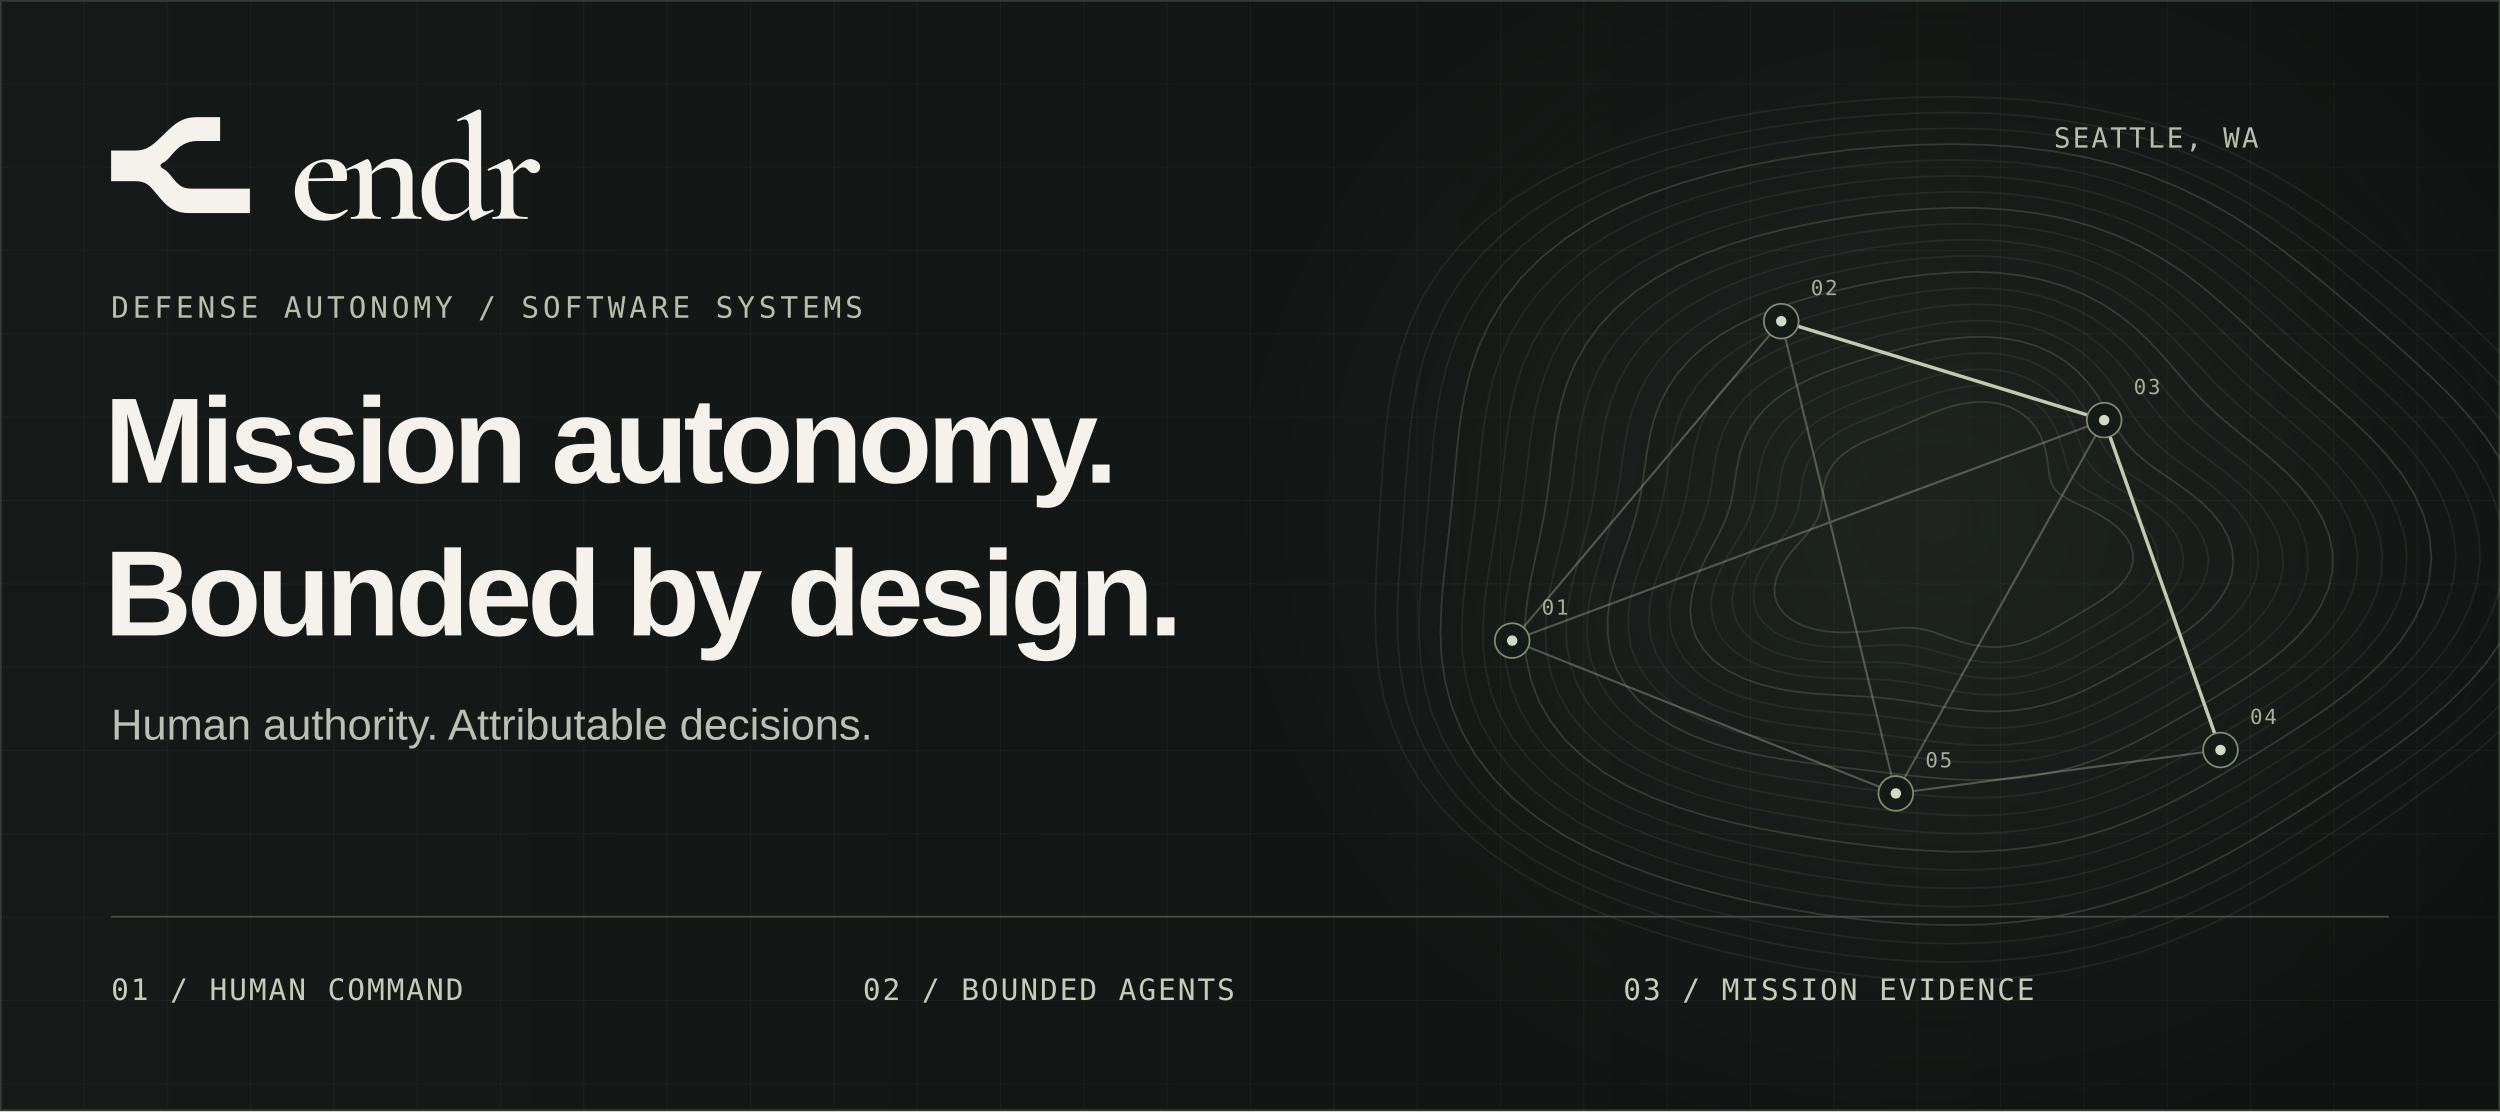
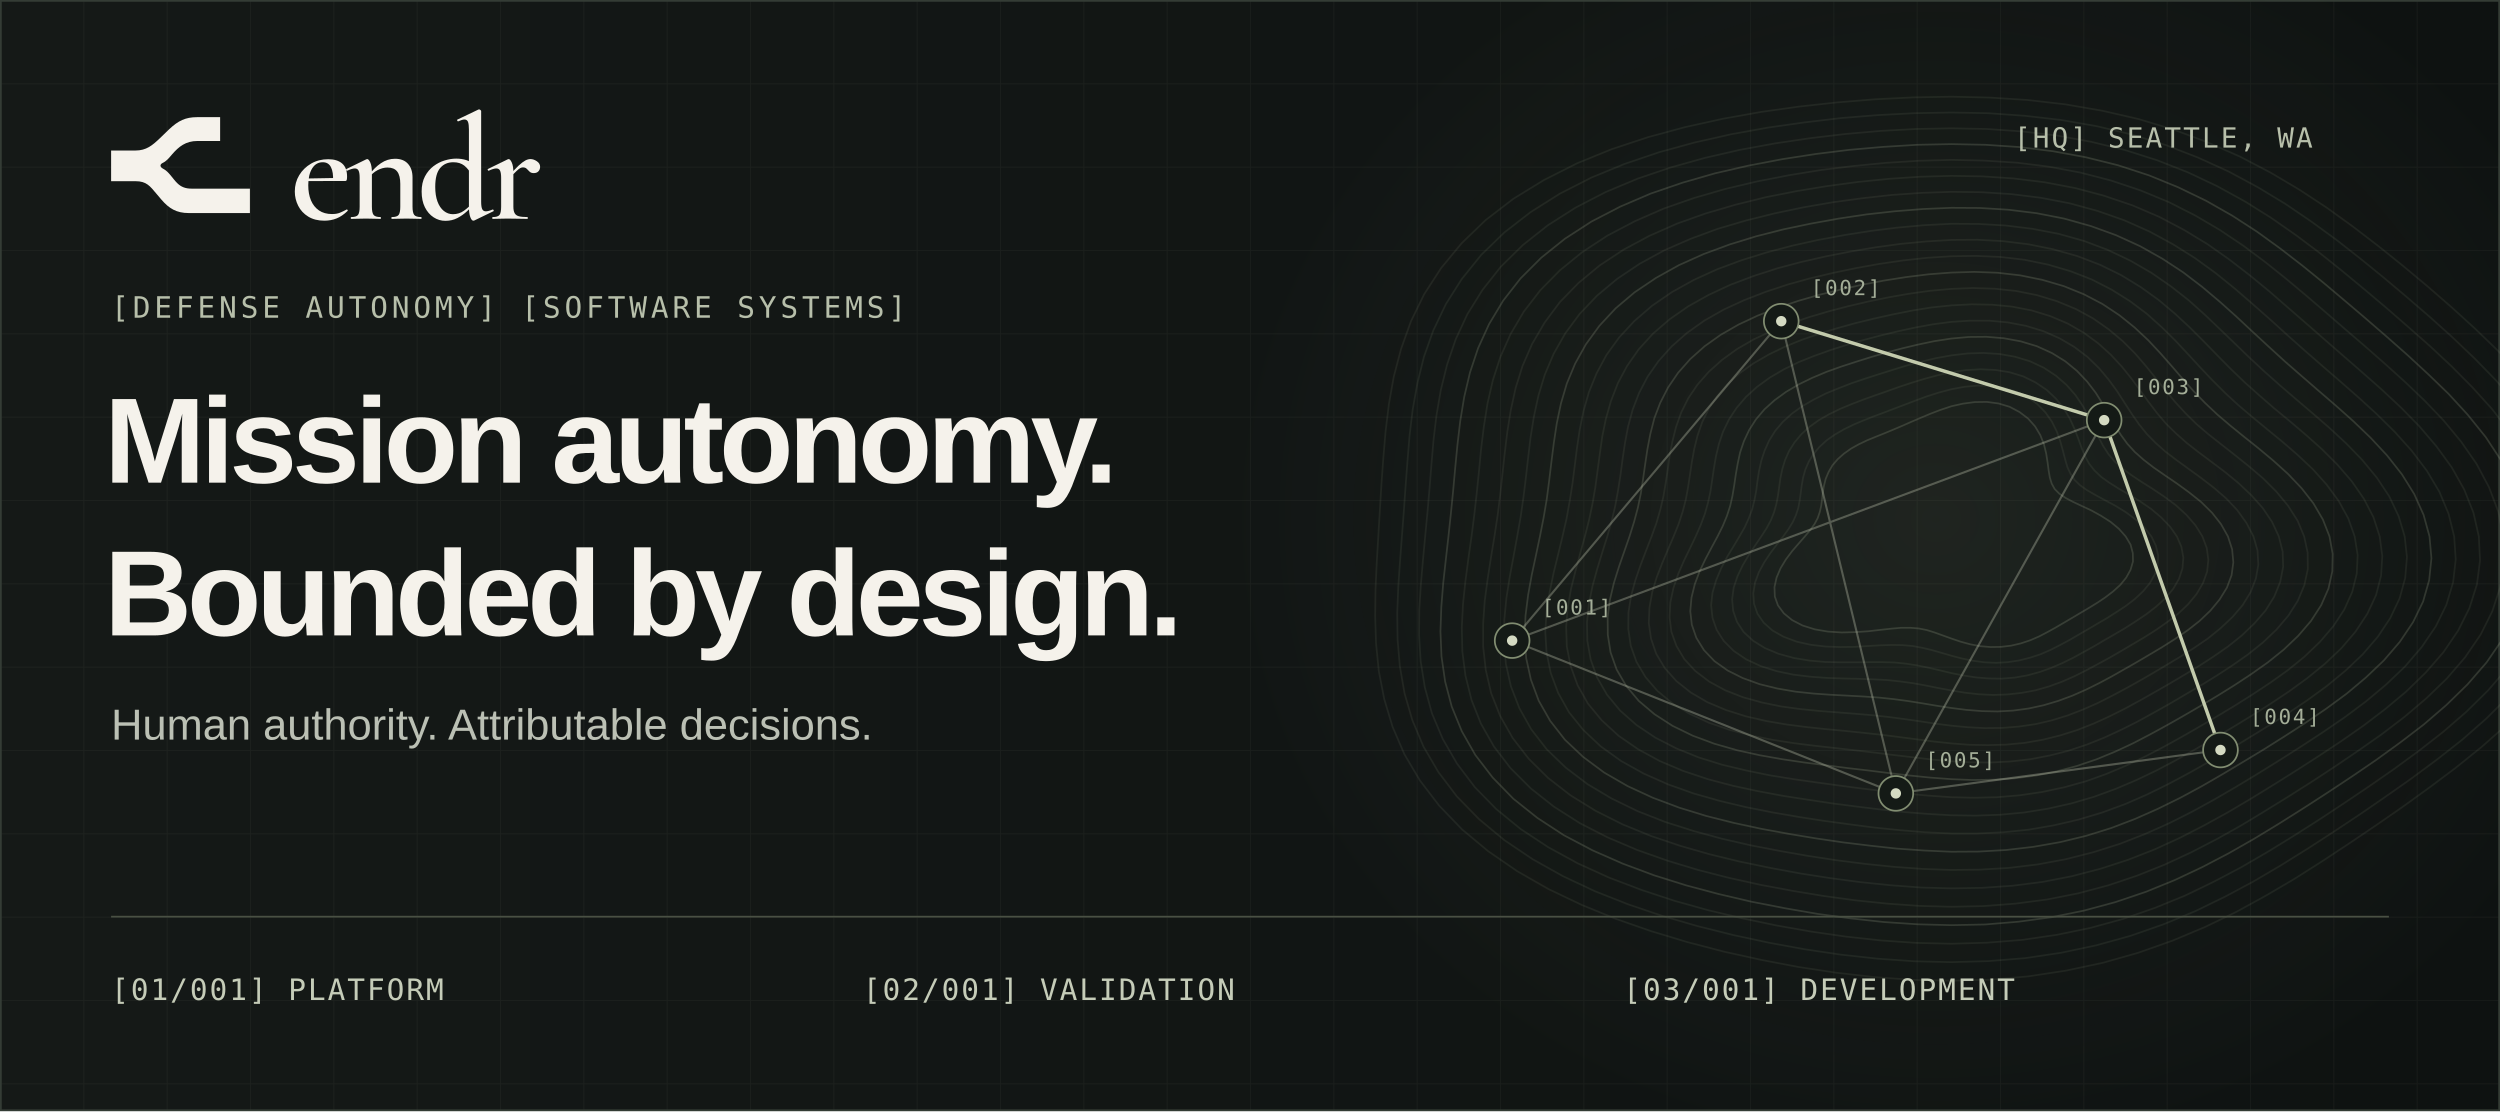
<svg xmlns="http://www.w3.org/2000/svg" width="1440" height="640" viewBox="0 0 1440 640" role="img" aria-labelledby="title desc">
  <defs>
    <linearGradient id="fade">
      <stop stop-color="#151917" />
      <stop offset="1" stop-color="#0e1211" />
    </linearGradient>
    <radialGradient id="wash">
      <stop stop-color="#7d8971" stop-opacity=".14" />
      <stop offset="1" stop-color="#7d8971" stop-opacity="0" />
    </radialGradient>
    <pattern id="grid" width="48" height="48" patternUnits="userSpaceOnUse">
      <path d="M48 0H0V48" fill="none" stroke="#e2e8d5" stroke-opacity=".045" />
    </pattern>
  </defs>
  <rect width="1440" height="640" fill="url(#fade)" />
  <rect x=".5" y=".5" width="1439" height="639" fill="url(#grid)" stroke="#343c35" />
  <g transform="translate(665 -6)">
    <ellipse cx="450" cy="305" rx="410" ry="370" fill="url(#wash)" />
    <polygon points="559.4,315.0 562.2,319.7 563.5,324.6 563.6,329.4 562.2,334.2 559.7,338.7 556.3,342.9 552.1,346.7 547.5,350.2 542.7,353.4 537.8,356.4 532.9,359.3 528.2,362.1 523.6,364.8 519.0,367.5 514.3,370.1 509.5,372.6 504.4,374.8 499.0,376.6 493.4,377.9 487.6,378.6 481.6,378.7 475.6,378.2 469.8,377.1 464.3,375.6 459.0,373.8 454.0,372.0 449.3,370.3 444.8,368.9 440.2,368.0 435.4,367.6 430.2,367.6 424.5,368.1 418.1,368.8 411.2,369.6 403.7,370.1 395.8,370.3 387.9,369.8 380.3,368.5 373.3,366.3 367.3,363.2 362.5,359.3 359.1,354.7 357.3,349.6 357.1,344.2 358.3,338.7 360.6,333.3 363.7,328.2 367.3,323.4 371.1,319.0 374.6,315.0 377.7,311.3 380.2,307.8 382.0,304.4 383.2,300.9 384.0,297.4 384.5,293.6 384.9,289.8 385.6,285.8 386.6,281.8 388.3,277.8 390.5,274.0 393.5,270.5 397.1,267.3 401.2,264.4 405.7,261.9 410.5,259.6 415.4,257.6 420.4,255.6 425.4,253.5 430.4,251.4 435.6,249.1 441.0,246.8 446.7,244.4 452.7,242.1 459.0,240.0 465.7,238.5 472.5,237.6 479.4,237.5 486.2,238.4 492.5,240.3 498.2,243.3 503.2,247.1 507.2,251.6 510.2,256.6 512.3,261.9 513.6,267.2 514.4,272.3 515.0,276.9 515.7,281.1 516.8,284.6 518.5,287.7 521.1,290.3 524.6,292.7 528.9,295.0 534.0,297.4 539.6,300.0 545.2,303.1 550.7,306.6 555.5,310.6 559.4,315.0" fill="none" stroke="#a4ad91" stroke-opacity="0.22" stroke-width="1" />
    <polygon points="574.2,315.0 576.8,320.4 578.1,325.9 577.8,331.4 576.2,336.8 573.3,341.9 569.4,346.6 564.7,351.0 559.5,355.0 554.0,358.6 548.5,362.1 543.0,365.3 537.6,368.5 532.4,371.5 527.1,374.6 521.7,377.5 516.2,380.3 510.5,382.8 504.4,384.8 498.1,386.4 491.5,387.4 484.8,387.8 478.1,387.5 471.5,386.6 465.1,385.3 459.0,383.7 453.2,382.0 447.6,380.4 442.1,379.1 436.6,378.1 430.9,377.6 424.8,377.5 418.2,377.7 411.0,378.1 403.3,378.6 395.0,378.7 386.5,378.4 378.0,377.4 369.9,375.6 362.4,372.8 356.0,369.2 350.9,364.7 347.3,359.5 345.3,353.7 344.9,347.7 345.9,341.6 348.1,335.6 351.2,329.9 354.8,324.5 358.5,319.6 362.1,315.0 365.2,310.7 367.7,306.6 369.5,302.6 370.8,298.6 371.6,294.4 372.2,290.1 372.8,285.6 373.6,281.0 374.9,276.4 376.9,271.8 379.6,267.5 383.0,263.4 387.2,259.6 391.9,256.3 397.1,253.3 402.6,250.6 408.3,248.2 414.1,245.9 420.0,243.7 426.0,241.4 432.1,239.1 438.4,236.7 444.9,234.3 451.8,232.1 459.0,230.2 466.5,228.8 474.2,228.1 481.9,228.3 489.4,229.4 496.4,231.6 502.9,234.7 508.5,238.8 513.2,243.6 516.9,248.9 519.7,254.5 521.7,260.1 523.2,265.5 524.5,270.5 525.8,275.0 527.6,278.9 529.9,282.4 533.1,285.5 537.2,288.4 542.1,291.2 547.6,294.2 553.6,297.4 559.6,301.1 565.2,305.3 570.2,309.9 574.2,315.0" fill="none" stroke="#a4ad91" stroke-opacity="0.1" stroke-width="1" />
    <polygon points="588.9,315.0 591.5,321.0 592.6,327.2 592.1,333.4 590.1,339.4 586.8,345.1 582.4,350.4 577.2,355.2 571.4,359.7 565.3,363.8 559.2,367.7 553.1,371.3 547.0,374.8 541.1,378.3 535.1,381.6 529.1,384.9 523.0,387.9 516.5,390.7 509.8,393.1 502.8,395.0 495.5,396.3 488.0,396.9 480.6,396.8 473.2,396.2 466.0,395.1 459.0,393.7 452.3,392.1 445.8,390.6 439.4,389.3 433.0,388.3 426.4,387.6 419.4,387.4 411.9,387.4 403.9,387.5 395.4,387.5 386.4,387.3 377.3,386.5 368.2,385.0 359.5,382.6 351.6,379.3 344.8,375.1 339.3,370.0 335.5,364.2 333.3,357.8 332.7,351.2 333.6,344.5 335.8,337.9 338.8,331.6 342.3,325.7 346.0,320.1 349.5,315.0 352.6,310.2 355.1,305.5 356.9,300.9 358.2,296.3 359.1,291.5 359.8,286.6 360.5,281.5 361.6,276.2 363.2,271.0 365.5,265.8 368.6,260.9 372.5,256.2 377.2,251.9 382.5,248.1 388.4,244.7 394.7,241.6 401.2,238.9 407.9,236.3 414.6,233.9 421.5,231.5 428.5,229.0 435.7,226.6 443.2,224.3 450.9,222.2 459.0,220.4 467.3,219.2 475.8,218.7 484.3,219.1 492.5,220.4 500.4,222.8 507.5,226.3 513.9,230.6 519.3,235.7 523.7,241.2 527.2,247.1 529.9,253.0 532.1,258.7 534.0,264.0 536.0,268.9 538.4,273.2 541.5,277.1 545.3,280.7 549.9,284.0 555.3,287.4 561.3,290.9 567.7,294.8 574.0,299.1 579.8,304.0 584.9,309.3 588.9,315.0" fill="none" stroke="#a4ad91" stroke-opacity="0.1" stroke-width="1" />
    <polygon points="603.6,315.0 606.1,321.7 607.0,328.5 606.3,335.3 603.9,341.9 600.2,348.2 595.3,354.1 589.6,359.5 583.2,364.4 576.6,369.0 569.8,373.3 563.0,377.3 556.4,381.2 549.8,385.0 543.2,388.6 536.5,392.2 529.7,395.6 522.6,398.7 515.2,401.4 507.5,403.6 499.5,405.1 491.3,406.0 483.1,406.3 474.9,405.9 466.8,405.0 459.0,403.7 451.4,402.3 444.0,400.8 436.7,399.5 429.4,398.5 421.9,397.7 414.0,397.3 405.7,397.0 396.8,396.8 387.5,396.5 377.9,395.8 368.0,394.6 358.4,392.6 349.2,389.7 340.8,385.8 333.6,380.9 327.9,375.2 323.8,368.8 321.4,361.9 320.6,354.6 321.4,347.4 323.5,340.2 326.4,333.3 329.8,326.8 333.5,320.7 336.9,315.0 340.0,309.6 342.4,304.3 344.3,299.2 345.6,293.9 346.6,288.6 347.3,283.0 348.2,277.3 349.5,271.4 351.4,265.6 354.0,259.8 357.5,254.2 361.9,249.0 367.2,244.2 373.2,239.9 379.8,236.1 386.8,232.6 394.1,229.6 401.6,226.7 409.3,224.1 417.1,221.6 425.0,219.1 433.1,216.6 441.4,214.4 450.1,212.3 459.0,210.7 468.2,209.6 477.4,209.3 486.7,209.9 495.7,211.5 504.3,214.1 512.2,217.8 519.2,222.4 525.3,227.7 530.4,233.5 534.6,239.7 538.0,245.8 540.9,251.8 543.6,257.5 546.3,262.7 549.4,267.5 553.0,271.8 557.5,275.8 562.7,279.7 568.6,283.6 575.1,287.7 581.8,292.2 588.4,297.1 594.4,302.6 599.6,308.6 603.6,315.0" fill="none" stroke="#a4ad91" stroke-opacity="0.1" stroke-width="1" />
    <polygon points="618.3,315.0 620.7,322.4 621.4,329.9 620.4,337.3 617.7,344.5 613.5,351.3 608.2,357.7 601.9,363.7 595.0,369.1 587.7,374.1 580.3,378.8 572.9,383.2 565.6,387.5 558.4,391.6 551.2,395.7 543.9,399.6 536.4,403.3 528.7,406.7 520.6,409.7 512.2,412.2 503.5,414.1 494.6,415.3 485.6,415.8 476.6,415.6 467.7,414.9 459.0,413.8 450.5,412.5 442.2,411.1 434.0,409.8 425.8,408.7 417.3,407.8 408.6,407.2 399.4,406.7 389.7,406.2 379.7,405.5 369.3,404.4 358.8,402.6 348.6,400.1 338.9,396.6 330.1,392.2 322.5,386.8 316.5,380.5 312.1,373.4 309.5,365.9 308.6,358.1 309.3,350.2 311.2,342.5 314.0,335.0 317.4,327.9 320.9,321.3 324.3,315.0 327.3,309.0 329.7,303.2 331.6,297.4 332.9,291.6 333.9,285.6 334.8,279.4 335.9,273.1 337.3,266.6 339.5,260.1 342.5,253.7 346.4,247.6 351.3,241.8 357.2,236.5 363.8,231.7 371.1,227.4 378.9,223.6 387.0,220.2 395.4,217.2 404.0,214.4 412.6,211.7 421.5,209.1 430.5,206.7 439.7,204.5 449.2,202.5 459.0,201.0 469.0,200.1 479.1,200.0 489.1,200.8 498.9,202.6 508.2,205.4 516.8,209.3 524.6,214.1 531.4,219.7 537.2,225.8 542.1,232.2 546.2,238.7 549.9,245.0 553.2,251.0 556.6,256.5 560.4,261.7 564.7,266.4 569.8,270.9 575.5,275.3 582.0,279.8 588.9,284.5 595.9,289.6 602.8,295.1 609.1,301.3 614.3,307.9 618.3,315.0" fill="none" stroke="#a4ad91" stroke-opacity="0.22" stroke-width="1" />
    <polygon points="633.0,315.0 635.3,323.0 635.8,331.2 634.4,339.2 631.4,347.0 626.8,354.5 620.9,361.4 614.1,367.8 606.7,373.8 598.8,379.2 590.8,384.3 582.8,389.1 574.9,393.8 567.1,398.3 559.2,402.7 551.3,406.9 543.2,411.0 534.8,414.7 526.0,418.1 516.9,420.9 507.5,423.1 497.9,424.5 488.1,425.3 478.3,425.4 468.6,424.9 459.0,424.0 449.6,422.8 440.4,421.4 431.3,420.1 422.1,418.9 412.8,417.9 403.2,417.1 393.1,416.3 382.7,415.5 371.8,414.4 360.8,412.9 349.7,410.6 338.9,407.6 328.7,403.6 319.5,398.6 311.5,392.5 305.2,385.7 300.6,378.0 297.7,369.9 296.7,361.5 297.1,353.1 298.9,344.7 301.6,336.7 304.9,329.1 308.4,321.9 311.7,315.0 314.6,308.4 317.0,302.0 318.8,295.6 320.2,289.2 321.2,282.6 322.2,275.8 323.4,268.8 325.1,261.7 327.5,254.6 330.9,247.6 335.3,240.9 340.7,234.6 347.1,228.8 354.4,223.5 362.4,218.8 371.0,214.6 380.0,211.0 389.2,207.7 398.6,204.7 408.2,201.9 418.0,199.3 427.9,196.9 438.0,194.7 448.4,192.8 459.0,191.4 469.8,190.7 480.7,190.7 491.5,191.7 502.0,193.7 512.1,196.8 521.4,200.9 529.9,205.9 537.5,211.7 544.0,218.0 549.6,224.7 554.5,231.4 558.8,238.1 562.9,244.4 567.0,250.3 571.5,255.9 576.5,261.0 582.1,266.0 588.5,270.9 595.4,275.9 602.7,281.2 610.1,286.9 617.3,293.1 623.7,299.9 629.0,307.3 633.0,315.0" fill="none" stroke="#a4ad91" stroke-opacity="0.1" stroke-width="1" />
    <polygon points="647.6,315.0 649.8,323.7 650.1,332.5 648.4,341.2 645.0,349.6 640.0,357.6 633.6,365.0 626.3,372.0 618.3,378.4 609.8,384.3 601.3,389.8 592.7,395.0 584.1,400.1 575.7,404.9 567.2,409.7 558.7,414.3 549.9,418.7 540.9,422.8 531.5,426.5 521.7,429.6 511.6,432.1 501.2,433.9 490.6,434.9 480.0,435.2 469.4,435.0 459.0,434.2 448.7,433.1 438.6,431.8 428.6,430.5 418.5,429.2 408.2,428.1 397.7,427.0 386.9,426.0 375.6,424.8 364.0,423.3 352.3,421.3 340.6,418.6 329.2,415.0 318.5,410.5 308.9,404.9 300.6,398.3 293.9,390.8 289.0,382.6 286.0,373.9 284.7,364.9 285.1,355.9 286.7,347.0 289.3,338.4 292.5,330.2 295.8,322.4 299.0,315.0 301.9,307.8 304.2,300.8 306.0,293.9 307.3,286.8 308.4,279.6 309.5,272.2 310.9,264.5 312.8,256.8 315.5,249.1 319.2,241.5 324.1,234.2 330.0,227.3 337.0,221.0 345.0,215.3 353.8,210.2 363.1,205.7 372.9,201.7 383.0,198.2 393.4,195.0 403.8,192.1 414.5,189.5 425.3,187.1 436.3,184.9 447.5,183.1 459.0,181.9 470.6,181.3 482.3,181.5 493.9,182.6 505.2,184.8 516.0,188.1 526.1,192.4 535.3,197.7 543.5,203.7 550.8,210.3 557.2,217.2 562.8,224.2 567.9,231.1 572.7,237.7 577.5,244.0 582.6,250.0 588.3,255.6 594.5,261.1 601.4,266.5 608.9,272.1 616.6,277.9 624.4,284.3 631.7,291.2 638.3,298.6 643.7,306.6 647.6,315.0" fill="none" stroke="#a4ad91" stroke-opacity="0.1" stroke-width="1" />
    <polygon points="662.2,315.0 664.2,324.3 664.3,333.8 662.3,343.1 658.5,352.1 653.1,360.6 646.2,368.7 638.4,376.1 629.8,383.0 620.8,389.3 611.6,395.3 602.5,400.9 593.3,406.3 584.3,411.6 575.2,416.7 566.1,421.7 556.7,426.4 547.0,430.9 537.0,434.9 526.5,438.4 515.6,441.2 504.5,443.3 493.2,444.6 481.7,445.2 470.3,445.1 459.0,444.5 447.8,443.5 436.8,442.2 425.8,440.9 414.8,439.5 403.7,438.2 392.3,436.9 380.6,435.6 368.6,434.1 356.3,432.2 343.8,429.7 331.5,426.5 319.6,422.4 308.5,417.3 298.4,411.2 289.7,404.0 282.8,396.0 277.6,387.2 274.3,377.9 272.9,368.3 273.0,358.7 274.5,349.3 277.0,340.1 280.0,331.4 283.2,323.0 286.3,315.0 289.1,307.3 291.3,299.7 293.1,292.1 294.4,284.4 295.6,276.6 296.7,268.5 298.3,260.3 300.4,251.9 303.4,243.5 307.5,235.3 312.8,227.5 319.3,220.1 327.0,213.2 335.6,207.0 345.1,201.5 355.3,196.7 365.9,192.5 376.9,188.7 388.1,185.4 399.5,182.4 411.0,179.7 422.7,177.3 434.6,175.2 446.7,173.5 459.0,172.4 471.4,171.9 483.9,172.3 496.3,173.6 508.3,176.0 519.8,179.5 530.7,184.0 540.6,189.4 549.6,195.7 557.7,202.5 564.8,209.6 571.1,216.9 576.9,224.1 582.5,231.1 588.0,237.7 593.9,244.1 600.1,250.2 607.0,256.1 614.5,262.0 622.4,268.2 630.5,274.7 638.6,281.6 646.2,289.2 652.9,297.3 658.4,305.9 662.2,315.0" fill="none" stroke="#a4ad91" stroke-opacity="0.1" stroke-width="1" />
    <polygon points="676.8,315.0 678.6,325.0 678.4,335.1 676.2,345.0 672.0,354.6 666.1,363.7 658.8,372.2 650.4,380.2 641.3,387.5 631.7,394.3 622.0,400.7 612.2,406.8 602.5,412.6 592.9,418.2 583.2,423.7 573.5,429.0 563.5,434.2 553.2,439.0 542.5,443.4 531.3,447.2 519.8,450.3 507.9,452.7 495.7,454.3 483.5,455.1 471.2,455.3 459.0,454.8 446.9,453.9 435.0,452.7 423.1,451.3 411.2,449.8 399.1,448.4 386.9,446.8 374.3,445.2 361.5,443.3 348.5,441.0 335.4,438.1 322.5,434.4 310.1,429.8 298.4,424.1 288.0,417.4 278.9,409.7 271.7,401.1 266.2,391.7 262.7,381.8 261.1,371.7 261.0,361.6 262.3,351.5 264.6,341.8 267.5,332.5 270.6,323.6 273.6,315.0 276.2,306.7 278.4,298.5 280.1,290.3 281.4,282.0 282.6,273.5 283.9,264.8 285.6,255.9 287.9,246.9 291.3,238.0 295.8,229.2 301.6,220.7 308.6,212.8 316.9,205.4 326.2,198.8 336.5,192.9 347.4,187.8 358.9,183.3 370.8,179.3 382.9,175.8 395.2,172.8 407.6,170.0 420.2,167.6 432.9,165.6 445.9,164.0 459.0,163.0 472.2,162.6 485.5,163.1 498.6,164.6 511.4,167.2 523.7,170.8 535.3,175.5 546.0,181.1 555.8,187.6 564.5,194.6 572.4,202.0 579.5,209.6 586.1,217.1 592.4,224.4 598.6,231.4 605.1,238.1 612.1,244.7 619.6,251.1 627.6,257.6 636.0,264.3 644.5,271.4 652.9,279.0 660.7,287.2 667.5,295.9 673.0,305.3 676.8,315.0" fill="none" stroke="#a4ad91" stroke-opacity="0.22" stroke-width="1" />
    <polygon points="691.3,315.0 693.0,325.7 692.5,336.4 689.9,346.9 685.3,357.1 679.0,366.7 671.2,375.8 662.3,384.3 652.7,392.1 642.6,399.3 632.3,406.1 622.0,412.6 611.7,418.8 601.5,424.8 591.2,430.7 580.9,436.4 570.3,441.9 559.4,447.1 548.0,451.9 536.2,456.1 523.9,459.5 511.2,462.2 498.3,464.1 485.2,465.2 472.1,465.5 459.0,465.2 446.0,464.3 433.1,463.2 420.3,461.7 407.5,460.2 394.6,458.5 381.5,456.7 368.1,454.8 354.5,452.6 340.8,449.8 327.0,446.5 313.5,442.3 300.6,437.1 288.5,430.9 277.6,423.6 268.2,415.3 260.6,406.1 254.9,396.2 251.2,385.8 249.3,375.1 249.1,364.4 250.2,353.8 252.3,343.5 255.0,333.7 257.9,324.2 260.8,315.0 263.3,306.1 265.4,297.3 267.0,288.5 268.4,279.6 269.6,270.5 271.0,261.1 272.8,251.6 275.4,242.0 279.1,232.4 284.0,223.0 290.3,214.0 297.9,205.5 306.8,197.7 316.8,190.6 327.9,184.3 339.6,178.9 352.0,174.1 364.7,169.9 377.7,166.3 390.8,163.2 404.2,160.4 417.6,158.0 431.3,156.0 445.0,154.5 459.0,153.6 473.1,153.4 487.1,154.0 501.0,155.6 514.6,158.4 527.6,162.2 539.9,167.0 551.4,172.9 561.9,179.5 571.5,186.7 580.1,194.4 588.0,202.2 595.3,210.0 602.3,217.6 609.3,225.0 616.5,232.2 624.1,239.2 632.2,246.1 640.7,253.1 649.6,260.4 658.5,268.1 667.2,276.3 675.2,285.2 682.1,294.6 687.6,304.6 691.3,315.0" fill="none" stroke="#a4ad91" stroke-opacity="0.1" stroke-width="1" />
    <polygon points="705.7,315.0 707.2,326.3 706.5,337.6 703.6,348.8 698.6,359.5 691.8,369.8 683.6,379.4 674.2,388.3 664.0,396.6 653.4,404.3 642.6,411.5 631.7,418.4 620.9,425.0 610.1,431.4 599.3,437.7 588.3,443.9 577.1,449.8 565.6,455.3 553.6,460.4 541.0,465.0 528.0,468.8 514.6,471.8 500.9,474.0 487.0,475.3 473.0,475.8 459.0,475.6 445.1,474.8 431.3,473.7 417.6,472.2 403.8,470.5 390.0,468.7 376.1,466.6 361.9,464.4 347.5,461.7 333.1,458.6 318.7,454.8 304.6,450.1 291.1,444.4 278.6,437.6 267.3,429.8 257.6,420.9 249.6,411.2 243.7,400.7 239.7,389.7 237.5,378.5 237.1,367.2 238.0,356.1 239.9,345.2 242.5,334.8 245.2,324.7 247.9,315.0 250.3,305.5 252.3,296.1 253.9,286.7 255.2,277.1 256.5,267.4 257.9,257.4 260.0,247.2 262.9,237.0 266.9,226.7 272.2,216.8 278.9,207.2 287.1,198.2 296.7,189.9 307.5,182.4 319.3,175.8 331.8,170.0 345.0,165.0 358.6,160.6 372.5,156.9 386.6,153.7 400.8,150.9 415.1,148.5 429.6,146.5 444.2,145.1 459.0,144.2 473.9,144.1 488.7,144.9 503.4,146.7 517.7,149.6 531.5,153.5 544.6,158.5 556.8,164.5 568.1,171.4 578.4,178.8 587.8,186.7 596.4,194.7 604.5,202.8 612.3,210.8 620.0,218.6 627.9,226.2 636.2,233.6 644.8,241.1 653.9,248.6 663.2,256.5 672.5,264.8 681.4,273.7 689.6,283.2 696.6,293.3 702.1,303.9 705.7,315.0" fill="none" stroke="#a4ad91" stroke-opacity="0.1" stroke-width="1" />
    <polygon points="720.1,315.0 721.4,326.9 720.4,338.9 717.2,350.6 711.8,362.0 704.6,372.8 695.9,382.9 686.0,392.3 675.3,401.1 664.2,409.2 652.8,416.9 641.4,424.2 630.0,431.2 618.7,438.1 607.3,444.8 595.8,451.3 584.0,457.6 571.8,463.6 559.2,469.1 545.9,474.0 532.2,478.1 518.0,481.4 503.5,483.9 488.7,485.4 473.9,486.1 459.0,486.1 444.2,485.4 429.5,484.2 414.8,482.7 400.2,480.8 385.5,478.8 370.7,476.5 355.7,473.9 340.6,470.9 325.5,467.3 310.4,463.0 295.8,457.8 281.8,451.6 268.7,444.3 257.0,435.9 247.0,426.5 238.7,416.2 232.5,405.1 228.2,393.6 225.8,381.8 225.1,370.0 225.8,358.3 227.6,347.0 229.9,335.9 232.5,325.3 235.0,315.0 237.3,304.9 239.1,294.9 240.7,284.9 242.0,274.7 243.3,264.3 244.9,253.6 247.1,242.8 250.2,231.9 254.6,221.1 260.3,210.5 267.6,200.4 276.4,190.9 286.6,182.1 298.1,174.2 310.7,167.2 324.1,161.1 338.1,155.9 352.6,151.4 367.4,147.5 382.3,144.2 397.4,141.4 412.6,139.0 427.9,137.1 443.4,135.7 459.0,134.9 474.6,135.0 490.3,135.9 505.7,137.8 520.8,140.7 535.4,144.8 549.2,150.0 562.2,156.2 574.3,163.2 585.4,170.9 595.6,178.9 605.0,187.3 613.8,195.7 622.4,204.0 630.8,212.1 639.4,220.1 648.3,228.0 657.6,236.0 667.1,244.1 676.9,252.6 686.5,261.5 695.7,271.0 704.1,281.2 711.2,291.9 716.6,303.3 720.1,315.0" fill="none" stroke="#a4ad91" stroke-opacity="0.1" stroke-width="1" />
    <polygon points="734.4,315.0 735.5,327.6 734.2,340.2 730.7,352.5 724.9,364.4 717.3,375.7 708.1,386.4 697.7,396.3 686.6,405.6 674.9,414.2 663.0,422.3 651.1,430.0 639.2,437.5 627.3,444.7 615.4,451.8 603.3,458.8 590.9,465.5 578.1,471.8 564.8,477.7 550.9,483.0 536.4,487.5 521.5,491.1 506.1,493.8 490.5,495.6 474.8,496.5 459.0,496.6 443.3,495.9 427.6,494.8 412.1,493.1 396.5,491.2 380.9,488.9 365.3,486.3 349.5,483.4 333.7,480.0 317.8,476.0 302.2,471.2 287.0,465.5 272.5,458.8 259.0,451.0 246.9,442.0 236.4,432.1 227.9,421.2 221.3,409.6 216.8,397.5 214.1,385.2 213.2,372.8 213.7,360.6 215.2,348.7 217.3,337.1 219.7,325.9 222.0,315.0 224.1,304.3 225.9,293.7 227.3,283.0 228.6,272.2 230.0,261.1 231.7,249.9 234.1,238.4 237.5,226.9 242.3,215.4 248.5,204.3 256.3,193.6 265.6,183.6 276.5,174.4 288.8,166.1 302.1,158.7 316.4,152.3 331.3,146.8 346.6,142.1 362.3,138.1 378.1,134.8 394.1,131.9 410.1,129.5 426.3,127.7 442.6,126.4 459.0,125.7 475.4,125.8 491.8,126.8 508.1,128.8 523.9,131.9 539.3,136.2 553.9,141.5 567.7,147.8 580.5,155.0 592.4,162.8 603.4,171.2 613.6,179.8 623.2,188.4 632.5,197.1 641.7,205.6 651.0,214.1 660.5,222.4 670.3,230.9 680.4,239.6 690.5,248.6 700.5,258.2 710.0,268.4 718.5,279.2 725.6,290.6 731.0,302.6 734.4,315.0" fill="none" stroke="#a4ad91" stroke-opacity="0.22" stroke-width="1" />
    <polygon points="748.6,315.0 749.5,328.2 748.0,341.4 744.1,354.4 738.0,366.8 729.9,378.7 720.3,389.9 709.4,400.3 697.8,410.0 685.6,419.1 673.2,427.6 660.7,435.8 648.3,443.7 635.9,451.4 623.5,458.9 610.8,466.3 597.9,473.4 584.4,480.2 570.5,486.4 555.9,492.1 540.7,496.9 524.9,500.9 508.8,503.9 492.3,505.9 475.7,506.9 459.0,507.1 442.4,506.5 425.8,505.3 409.3,503.6 392.8,501.5 376.4,499.0 359.9,496.1 343.4,492.9 326.8,489.1 310.3,484.6 294.0,479.4 278.2,473.2 263.2,465.9 249.3,457.6 236.8,448.1 225.9,437.6 217.0,426.1 210.2,414.0 205.3,401.4 202.4,388.5 201.3,375.6 201.5,362.9 202.7,350.4 204.6,338.3 206.8,326.5 208.9,315.0 210.9,303.7 212.5,292.5 213.9,281.2 215.2,269.7 216.6,258.0 218.5,246.1 221.1,234.0 224.8,221.8 229.9,209.8 236.6,198.0 244.9,186.8 254.9,176.3 266.5,166.6 279.5,157.9 293.6,150.2 308.7,143.6 324.4,137.8 340.7,133.0 357.2,128.9 373.9,125.4 390.7,122.5 407.6,120.2 424.7,118.3 441.8,117.1 459.0,116.5 476.2,116.7 493.4,117.8 510.4,119.9 527.1,123.1 543.2,127.5 558.6,132.9 573.2,139.4 586.8,146.8 599.5,154.8 611.2,163.3 622.2,172.2 632.6,181.2 642.7,190.1 652.6,199.1 662.6,208.0 672.7,216.8 683.1,225.8 693.7,235.1 704.2,244.7 714.5,254.9 724.2,265.7 732.9,277.2 740.1,289.3 745.4,302.0 748.6,315.0" fill="none" stroke="#a4ad91" stroke-opacity="0.1" stroke-width="1" />
    <polygon points="762.8,315.0 763.5,328.9 761.7,342.7 757.4,356.2 750.9,369.2 742.4,381.7 732.3,393.3 721.0,404.3 708.9,414.4 696.3,424.0 683.4,433.0 670.4,441.6 657.5,449.9 644.6,458.0 631.6,466.0 618.4,473.8 604.8,481.3 590.8,488.5 576.2,495.2 560.9,501.2 544.9,506.4 528.4,510.7 511.4,514.0 494.1,516.2 476.6,517.4 459.0,517.7 441.4,517.2 423.9,515.9 406.5,514.1 389.2,511.8 371.9,509.1 354.6,505.9 337.2,502.3 319.9,498.1 302.8,493.2 285.9,487.5 269.5,480.8 254.0,473.0 239.6,464.1 226.7,454.1 215.5,443.0 206.3,431.1 199.1,418.4 193.9,405.3 190.8,391.9 189.3,378.4 189.3,365.1 190.2,352.1 191.9,339.4 193.8,327.1 195.8,315.0 197.6,303.1 199.1,291.2 200.4,279.3 201.7,267.2 203.2,254.8 205.2,242.3 208.0,229.5 212.0,216.7 217.5,204.1 224.7,191.8 233.5,180.0 244.2,169.0 256.4,158.9 270.2,149.8 285.1,141.8 301.0,134.8 317.6,128.9 334.7,123.9 352.1,119.6 369.7,116.1 387.4,113.2 405.2,110.8 423.1,109.0 441.0,107.8 459.0,107.3 477.0,107.6 495.0,108.8 512.8,111.0 530.2,114.3 547.1,118.8 563.3,124.3 578.7,130.9 593.1,138.5 606.6,146.7 619.1,155.5 630.9,164.6 642.1,173.8 652.9,183.2 663.6,192.5 674.2,201.8 685.0,211.2 695.9,220.7 707.0,230.5 718.0,240.8 728.6,251.6 738.4,263.1 747.2,275.2 754.4,288.0 759.7,301.3 762.8,315.0" fill="none" stroke="#a4ad91" stroke-opacity="0.1" stroke-width="1" />
    <polygon points="776.9,315.0 777.3,329.5 775.2,343.9 770.6,358.0 763.8,371.6 754.9,384.6 744.4,396.8 732.6,408.2 720.0,418.9 706.9,428.9 693.5,438.3 680.1,447.4 666.7,456.2 653.3,464.7 639.7,473.1 626.0,481.4 611.9,489.3 597.2,496.9 581.9,504.0 565.9,510.4 549.2,516.0 531.9,520.6 514.1,524.1 495.9,526.5 477.5,527.9 459.0,528.3 440.5,527.8 422.1,526.5 403.8,524.6 385.5,522.1 367.4,519.1 349.2,515.7 331.1,511.7 313.1,507.1 295.3,501.7 277.8,495.5 260.9,488.3 244.9,480.1 230.0,470.6 216.7,460.1 205.1,448.5 195.5,436.0 188.0,422.8 182.6,409.2 179.1,395.2 177.3,381.2 177.0,367.4 177.7,353.8 179.1,340.6 180.8,327.7 182.6,315.0 184.2,302.5 185.6,290.0 186.9,277.4 188.1,264.7 189.7,251.7 191.8,238.4 194.9,225.0 199.2,211.6 205.1,198.4 212.7,185.5 222.2,173.2 233.5,161.7 246.4,151.2 260.9,141.7 276.7,133.4 293.4,126.1 310.9,120.0 328.9,114.8 347.1,110.5 365.6,106.9 384.1,103.9 402.7,101.6 421.4,99.8 440.2,98.6 459.0,98.1 477.8,98.5 496.6,99.7 515.1,102.0 533.3,105.4 551.0,110.0 568.0,115.7 584.2,122.4 599.4,130.1 613.7,138.5 627.1,147.5 639.7,156.9 651.7,166.5 663.3,176.2 674.6,185.9 685.9,195.7 697.3,205.5 708.8,215.6 720.3,226.0 731.7,236.9 742.6,248.3 752.6,260.4 761.5,273.2 768.7,286.7 774.0,300.7 776.9,315.0" fill="none" stroke="#a4ad91" stroke-opacity="0.1" stroke-width="1" />
    <polygon points="790.9,315.0 791.1,330.1 788.7,345.1 783.8,359.8 776.6,374.0 767.3,387.5 756.3,400.2 744.1,412.1 731.1,423.3 717.5,433.7 703.7,443.7 689.8,453.2 675.9,462.4 662.0,471.4 647.9,480.3 633.6,489.0 618.9,497.4 603.6,505.4 587.7,512.9 571.0,519.7 553.5,525.6 535.4,530.5 516.8,534.3 497.7,536.9 478.4,538.5 459.0,538.9 439.6,538.4 420.2,537.1 401.0,535.0 381.9,532.4 362.9,529.1 343.9,525.4 325.1,521.0 306.3,516.0 287.8,510.2 269.8,503.5 252.3,495.8 235.8,487.1 220.5,477.1 206.7,466.1 194.8,453.9 184.8,440.9 177.0,427.2 171.2,413.0 167.4,398.6 165.3,384.1 164.7,369.7 165.2,355.6 166.3,341.8 167.8,328.3 169.3,315.0 170.7,301.9 172.0,288.8 173.2,275.5 174.5,262.1 176.1,248.5 178.4,234.6 181.7,220.6 186.4,206.5 192.7,192.7 200.8,179.2 210.8,166.4 222.8,154.4 236.4,143.5 251.7,133.6 268.3,125.0 285.8,117.5 304.2,111.2 323.0,105.8 342.1,101.4 361.5,97.7 380.9,94.7 400.3,92.3 419.8,90.6 439.4,89.4 459.0,89.0 478.6,89.4 498.1,90.7 517.5,93.1 536.5,96.6 555.0,101.2 572.8,107.0 589.7,113.9 605.8,121.7 620.9,130.3 635.1,139.5 648.5,149.2 661.3,159.1 673.6,169.1 685.7,179.3 697.7,189.5 709.7,199.9 721.7,210.5 733.6,221.5 745.4,232.9 756.5,245.0 766.8,257.8 775.7,271.3 783.0,285.4 788.1,300.0 790.9,315.0" fill="none" stroke="#a4ad91" stroke-opacity="0.22" stroke-width="1" />
    <polygon points="804.8,315.0 804.8,330.7 802.1,346.4 796.9,361.7 789.3,376.4 779.6,390.4 768.2,403.6 755.6,416.0 742.1,427.7 728.1,438.6 713.9,449.0 699.5,459.0 685.1,468.7 670.7,478.2 656.1,487.5 641.3,496.6 626.0,505.5 610.1,513.9 593.5,521.9 576.1,529.0 557.9,535.3 539.0,540.5 519.5,544.5 499.6,547.4 479.3,549.0 459.0,549.6 438.7,549.1 418.4,547.7 398.3,545.5 378.3,542.6 358.4,539.1 338.7,535.0 319.0,530.3 299.6,524.9 280.5,518.6 261.8,511.5 243.8,503.3 226.8,494.0 211.0,483.6 196.8,472.0 184.5,459.4 174.2,445.8 166.0,431.6 159.8,416.9 155.7,401.9 153.3,386.9 152.4,372.0 152.5,357.3 153.4,342.9 154.6,328.9 155.9,315.0 157.2,301.3 158.4,287.5 159.5,273.6 160.7,259.6 162.4,245.3 164.9,230.7 168.5,216.1 173.5,201.4 180.2,187.0 188.9,173.0 199.5,159.6 212.1,147.2 226.5,135.8 242.5,125.6 259.9,116.6 278.3,108.9 297.5,102.4 317.2,96.9 337.2,92.3 357.4,88.6 377.6,85.6 397.9,83.2 418.2,81.4 438.6,80.3 459.0,79.9 479.4,80.3 499.7,81.7 519.9,84.1 539.6,87.7 558.9,92.4 577.5,98.3 595.3,105.3 612.2,113.3 628.2,122.1 643.2,131.5 657.4,141.4 671.0,151.6 684.0,162.0 696.8,172.6 709.5,183.3 722.0,194.2 734.6,205.3 747.0,216.9 759.0,229.0 770.5,241.7 780.9,255.2 789.9,269.3 797.2,284.1 802.2,299.4 804.8,315.0" fill="none" stroke="#a4ad91" stroke-opacity="0.1" stroke-width="1" />
    <polygon points="818.7,315.0 818.4,331.4 815.5,347.6 809.9,363.4 801.9,378.7 791.8,393.3 780.1,407.0 767.1,419.9 753.2,432.1 738.7,443.5 724.0,454.4 709.2,464.8 694.4,475.0 679.5,484.9 664.4,494.7 649.0,504.3 633.2,513.6 616.6,522.5 599.3,530.9 581.2,538.4 562.3,545.0 542.5,550.5 522.2,554.8 501.4,557.9 480.3,559.6 459.0,560.2 437.7,559.7 416.5,558.2 395.5,555.9 374.6,552.8 353.9,549.0 333.4,544.6 313.0,539.5 292.9,533.7 273.1,527.0 253.8,519.4 235.3,510.7 217.8,500.9 201.6,490.0 187.0,477.9 174.2,464.8 163.5,450.7 154.9,436.0 148.5,420.8 144.0,405.3 141.3,389.7 140.0,374.3 139.8,359.1 140.4,344.1 141.4,329.5 142.5,315.0 143.6,300.6 144.6,286.3 145.7,271.7 146.9,257.0 148.7,242.0 151.4,226.8 155.2,211.5 160.6,196.3 167.8,181.2 177.0,166.7 188.2,152.8 201.5,139.9 216.6,128.2 233.4,117.6 251.6,108.3 270.8,100.4 290.9,93.6 311.4,88.0 332.3,83.3 353.3,79.5 374.4,76.5 395.5,74.0 416.6,72.3 437.8,71.2 459.0,70.8 480.2,71.2 501.3,72.7 522.2,75.1 542.8,78.7 562.9,83.5 582.3,89.5 600.9,96.7 618.7,104.8 635.4,113.8 651.3,123.4 666.3,133.6 680.7,144.1 694.5,154.9 708.0,165.9 721.3,177.1 734.5,188.5 747.5,200.2 760.3,212.4 772.7,225.1 784.4,238.5 795.0,252.6 804.1,267.4 811.3,282.8 816.2,298.7 818.7,315.0" fill="none" stroke="#a4ad91" stroke-opacity="0.1" stroke-width="1" />
    <polygon points="832.4,315.0 831.9,332.0 828.7,348.8 822.8,365.2 814.5,381.1 804.0,396.1 791.9,410.4 778.5,423.8 764.2,436.4 749.3,448.4 734.2,459.7 719.0,470.7 703.7,481.3 688.3,491.7 672.7,502.0 656.8,512.1 640.3,521.8 623.2,531.2 605.2,539.9 586.4,547.8 566.6,554.8 546.1,560.6 524.9,565.1 503.2,568.4 481.2,570.3 459.0,570.9 436.8,570.4 414.7,568.8 392.8,566.3 371.0,563.0 349.5,558.9 328.2,554.2 307.1,548.7 286.2,542.4 265.8,535.3 246.0,527.2 226.9,518.1 208.9,507.8 192.2,496.3 177.2,483.8 164.0,470.1 152.9,455.6 143.9,440.4 137.1,424.6 132.3,408.6 129.2,392.6 127.6,376.6 127.1,360.8 127.3,345.3 128.0,330.1 128.9,315.0 129.8,300.0 130.7,285.0 131.8,269.8 133.1,254.4 135.0,238.8 137.8,223.0 142.0,207.0 147.7,191.1 155.3,175.5 165.1,160.4 176.9,146.1 190.8,132.7 206.7,120.5 224.3,109.7 243.3,100.1 263.4,91.9 284.3,85.0 305.7,79.2 327.4,74.4 349.2,70.5 371.2,67.4 393.1,65.0 415.0,63.2 437.0,62.1 459.0,61.7 481.0,62.2 502.9,63.6 524.6,66.1 546.0,69.8 566.9,74.6 587.1,80.7 606.6,88.0 625.2,96.2 642.8,105.4 659.5,115.3 675.3,125.7 690.4,136.6 705.0,147.8 719.2,159.2 733.1,170.8 746.9,182.8 760.4,195.1 773.6,207.8 786.4,221.2 798.3,235.2 809.0,250.0 818.1,265.4 825.3,281.5 830.1,298.1 832.4,315.0" fill="none" stroke="#a4ad91" stroke-opacity="0.1" stroke-width="1" />
    <path d="M206 375L361 191L547 248L614 438L427 463Z M361 191L427 463L547 248M206 375L547 248" fill="none" stroke="#c5ccb4" stroke-opacity=".34" stroke-width="1.2" />
    <path d="M361 191L547 248L614 438" fill="none" stroke="#c3cbac" stroke-width="2" />
    <circle cx="206" cy="375" r="10" fill="#141a16" stroke="#818d71" />
    <circle cx="206" cy="375" r="3" fill="#d4dac2" />
-     <text x="223" y="360" fill="#a4ae98" font-family="monospace" font-size="12" font-weight="400" letter-spacing="1">01</text>
+     <text x="223" y="360" fill="#a4ae98" font-family="monospace" font-size="12" font-weight="400" letter-spacing="1">[001]</text>
    <circle cx="361" cy="191" r="10" fill="#141a16" stroke="#818d71" />
    <circle cx="361" cy="191" r="3" fill="#d4dac2" />
-     <text x="378" y="176" fill="#a4ae98" font-family="monospace" font-size="12" font-weight="400" letter-spacing="1">02</text>
+     <text x="378" y="176" fill="#a4ae98" font-family="monospace" font-size="12" font-weight="400" letter-spacing="1">[002]</text>
    <circle cx="547" cy="248" r="10" fill="#141a16" stroke="#818d71" />
    <circle cx="547" cy="248" r="3" fill="#d4dac2" />
-     <text x="564" y="233" fill="#a4ae98" font-family="monospace" font-size="12" font-weight="400" letter-spacing="1">03</text>
+     <text x="564" y="233" fill="#a4ae98" font-family="monospace" font-size="12" font-weight="400" letter-spacing="1">[003]</text>
    <circle cx="614" cy="438" r="10" fill="#141a16" stroke="#818d71" />
    <circle cx="614" cy="438" r="3" fill="#d4dac2" />
-     <text x="631" y="423" fill="#a4ae98" font-family="monospace" font-size="12" font-weight="400" letter-spacing="1">04</text>
+     <text x="631" y="423" fill="#a4ae98" font-family="monospace" font-size="12" font-weight="400" letter-spacing="1">[004]</text>
    <circle cx="427" cy="463" r="10" fill="#141a16" stroke="#818d71" />
    <circle cx="427" cy="463" r="3" fill="#d4dac2" />
-     <text x="444" y="448" fill="#a4ae98" font-family="monospace" font-size="12" font-weight="400" letter-spacing="1">05</text>
+     <text x="444" y="448" fill="#a4ae98" font-family="monospace" font-size="12" font-weight="400" letter-spacing="1">[005]</text>
  </g>
  <g transform="translate(64 63) scale(.087)">
    <g fill="#f5f2eb">
      <path transform="translate(0 51.51943) scale(0.9859645)" d="M0 224H164C236 224 277 190 329 140L390 81C451 24 499 0 578 0H732V160H580C500 160 454 199 411 248C388 275 371 296 347 307C326 317 327 334 347 345C388 365 412 412 444 443C470 469 500 480 540 480H932V644H522C438 644 389 613 338 554L305 515C261 463 238 430 164 430H0Z" />
      <path transform="translate(1183.216 725.0)" d="M229 12Q166 12 122.0 -15.0Q78 -42 55.5 -86.5Q33 -131 33 -181Q33 -241 62.0 -289.0Q91 -337 141.0 -366.0Q191 -395 254 -395Q313 -395 346.0 -367.0Q379 -339 379 -280Q379 -267 377.0 -259.0Q375 -251 368 -251H286Q289 -309 272.5 -342.0Q256 -375 218 -375Q173 -375 147.5 -333.5Q122 -292 122 -223Q122 -165 140.0 -122.5Q158 -80 193.0 -56.0Q228 -32 279 -32Q310 -32 331.0 -40.5Q352 -49 376 -62Q378 -64 381.5 -60.0Q385 -56 383 -53Q347 -18 309.5 -3.0Q272 12 229 12ZM93 -250 92 -267 314 -271V-251ZM675.35 0Q672.35 0 672.35 -6.0Q672.35 -12 675.35 -12Q709.35 -12 720.35 -26.0Q731.35 -40 731.35 -81V-231Q731.35 -287 710.85 -313.5Q690.35 -340 646.35 -340Q614.35 -340 580.85 -322.5Q547.35 -305 525.35 -274L520.35 -286Q559.35 -339 602.85 -368.5Q646.35 -398 696.35 -398Q752.35 -398 782.35 -364.5Q812.35 -331 812.35 -274V-81Q812.35 -40 823.85 -26.0Q835.35 -12 869.35 -12Q872.35 -12 872.35 -6.0Q872.35 0 869.35 0Q850.35 0 825.35 -1.0Q800.35 -2 772.35 -2Q745.35 -2 719.85 -1.0Q694.35 0 675.35 0ZM406.35 0Q403.35 0 403.35 -6.0Q403.35 -12 406.35 -12Q440.35 -12 451.35 -26.0Q462.35 -40 462.35 -81V-272Q462.35 -304 455.35 -319.0Q448.35 -334 430.35 -334Q421.35 -334 408.35 -330.0Q395.35 -326 380.35 -319Q376.35 -318 373.85 -323.5Q371.35 -329 374.35 -330L505.35 -394Q510.35 -396 512.35 -396Q522.35 -396 532.85 -373.0Q543.35 -350 543.35 -306V-81Q543.35 -40 554.85 -26.0Q566.35 -12 600.35 -12Q603.35 -12 603.35 -6.0Q603.35 0 600.35 0Q581.35 0 556.35 -1.0Q531.35 -2 503.35 -2Q476.35 -2 450.85 -1.0Q425.35 0 406.35 0ZM1029.7 13Q987.7 13 951.7 -10.5Q915.7 -34 894.2 -77.0Q872.7 -120 872.7 -181Q872.7 -240 894.7 -281.5Q916.7 -323 951.2 -349.0Q985.7 -375 1025.7 -387.0Q1065.7 -399 1101.7 -399Q1137.7 -399 1168.7 -389.0Q1199.7 -379 1224.7 -363L1205.7 -287Q1183.7 -330 1155.2 -352.5Q1126.7 -375 1082.7 -375Q1027.7 -375 995.2 -336.5Q962.7 -298 962.7 -212Q962.7 -155 977.7 -114.5Q992.7 -74 1019.7 -52.5Q1046.7 -31 1079.7 -31Q1120.7 -31 1152.7 -54.0Q1184.7 -77 1213.7 -109L1222.7 -101Q1201.7 -77 1173.2 -50.5Q1144.7 -24 1109.2 -5.5Q1073.7 13 1029.7 13ZM1266.7 -714V-114Q1266.7 -79 1273.7 -64.5Q1280.7 -50 1297.7 -50Q1305.7 -50 1317.2 -53.0Q1328.7 -56 1342.7 -62Q1345.7 -64 1348.7 -58.5Q1351.7 -53 1348.7 -51L1220.7 11Q1217.7 12 1214.7 12Q1203.7 12 1194.7 -12.0Q1185.7 -36 1185.7 -82V-592Q1185.7 -626 1179.7 -642.0Q1173.7 -658 1155.7 -658Q1147.7 -658 1137.7 -654.5Q1127.7 -651 1115.7 -646Q1111.7 -644 1108.7 -650.0Q1105.7 -656 1108.7 -657L1248.7 -724Q1250.7 -725 1252.7 -725Q1256.7 -725 1261.7 -721.0Q1266.7 -717 1266.7 -714ZM1457.05 -271 1450.05 -283Q1488.05 -328 1514.55 -352.5Q1541.05 -377 1559.05 -386.5Q1577.05 -396 1593.05 -396Q1614.05 -396 1635.55 -381.5Q1657.05 -367 1657.05 -345Q1657.05 -327 1646.05 -315.0Q1635.05 -303 1615.05 -303Q1597.05 -303 1587.05 -313.0Q1577.05 -323 1568.05 -332.0Q1559.05 -341 1543.05 -341Q1535.05 -341 1526.05 -336.5Q1517.05 -332 1501.05 -317.0Q1485.05 -302 1457.05 -271ZM1343.05 0Q1340.05 0 1340.05 -6.0Q1340.05 -12 1343.05 -12Q1377.05 -12 1388.05 -26.0Q1399.05 -40 1399.05 -81V-272Q1399.05 -304 1392.05 -319.0Q1385.05 -334 1367.05 -334Q1358.05 -334 1345.05 -330.0Q1332.05 -326 1317.05 -319Q1313.05 -318 1310.55 -323.5Q1308.05 -329 1311.05 -330L1442.05 -394Q1447.05 -396 1449.05 -396Q1459.05 -396 1469.55 -373.0Q1480.05 -350 1480.05 -306V-81Q1480.05 -54 1488.05 -38.5Q1496.05 -23 1516.05 -17.5Q1536.05 -12 1572.05 -12Q1576.05 -12 1576.05 -6.0Q1576.05 0 1572.05 0Q1546.05 0 1512.55 -1.0Q1479.05 -2 1440.05 -2Q1413.05 -2 1387.55 -1.0Q1362.05 0 1343.05 0Z" />
    </g>
  </g>
-   <text x="64" y="183" fill="#b7bfaa" font-family="monospace" font-size="17" font-weight="400" letter-spacing="2.2">DEFENSE AUTONOMY / SOFTWARE SYSTEMS</text>
+   <text x="64" y="183" fill="#b7bfaa" font-family="monospace" font-size="17" font-weight="400" letter-spacing="2.2">[DEFENSE AUTONOMY] [SOFTWARE SYSTEMS]</text>
  <text x="60" y="278" fill="#f5f2eb" font-family="Arial, Helvetica, sans-serif" font-size="70" font-weight="600" letter-spacing="-2.8">Mission autonomy.</text>
  <text x="60" y="366" fill="#f5f2eb" font-family="Arial, Helvetica, sans-serif" font-size="70" font-weight="600" letter-spacing="-2.8">Bounded by design.</text>
  <text x="64" y="426" fill="#bbc0b4" font-family="Arial, Helvetica, sans-serif" font-size="25" font-weight="400" letter-spacing="0">Human authority. Attributable decisions.</text>
-   <text x="1183" y="85" fill="#b7bfaa" font-family="monospace" font-size="16" font-weight="400" letter-spacing="1.2">SEATTLE, WA</text>
+   <text x="1160" y="85" fill="#b7bfaa" font-family="monospace" font-size="16" font-weight="400" letter-spacing="1.2">[HQ] SEATTLE, WA</text>
  <path d="M64 528H1376" stroke="#495043" />
-   <text x="64" y="576" fill="#c5ccb8" font-family="monospace" font-size="17" font-weight="400" letter-spacing="1.1">01 / HUMAN COMMAND</text>
-   <text x="497" y="576" fill="#c5ccb8" font-family="monospace" font-size="17" font-weight="400" letter-spacing="1.1">02 / BOUNDED AGENTS</text>
-   <text x="935" y="576" fill="#c5ccb8" font-family="monospace" font-size="17" font-weight="400" letter-spacing="1.1">03 / MISSION EVIDENCE</text>
+   <text x="64" y="576" fill="#c5ccb8" font-family="monospace" font-size="17" font-weight="400" letter-spacing="1.1">[01/001] PLATFORM</text>
+   <text x="497" y="576" fill="#c5ccb8" font-family="monospace" font-size="17" font-weight="400" letter-spacing="1.1">[02/001] VALIDATION</text>
+   <text x="935" y="576" fill="#c5ccb8" font-family="monospace" font-size="17" font-weight="400" letter-spacing="1.1">[03/001] DEVELOPMENT</text>
</svg>
